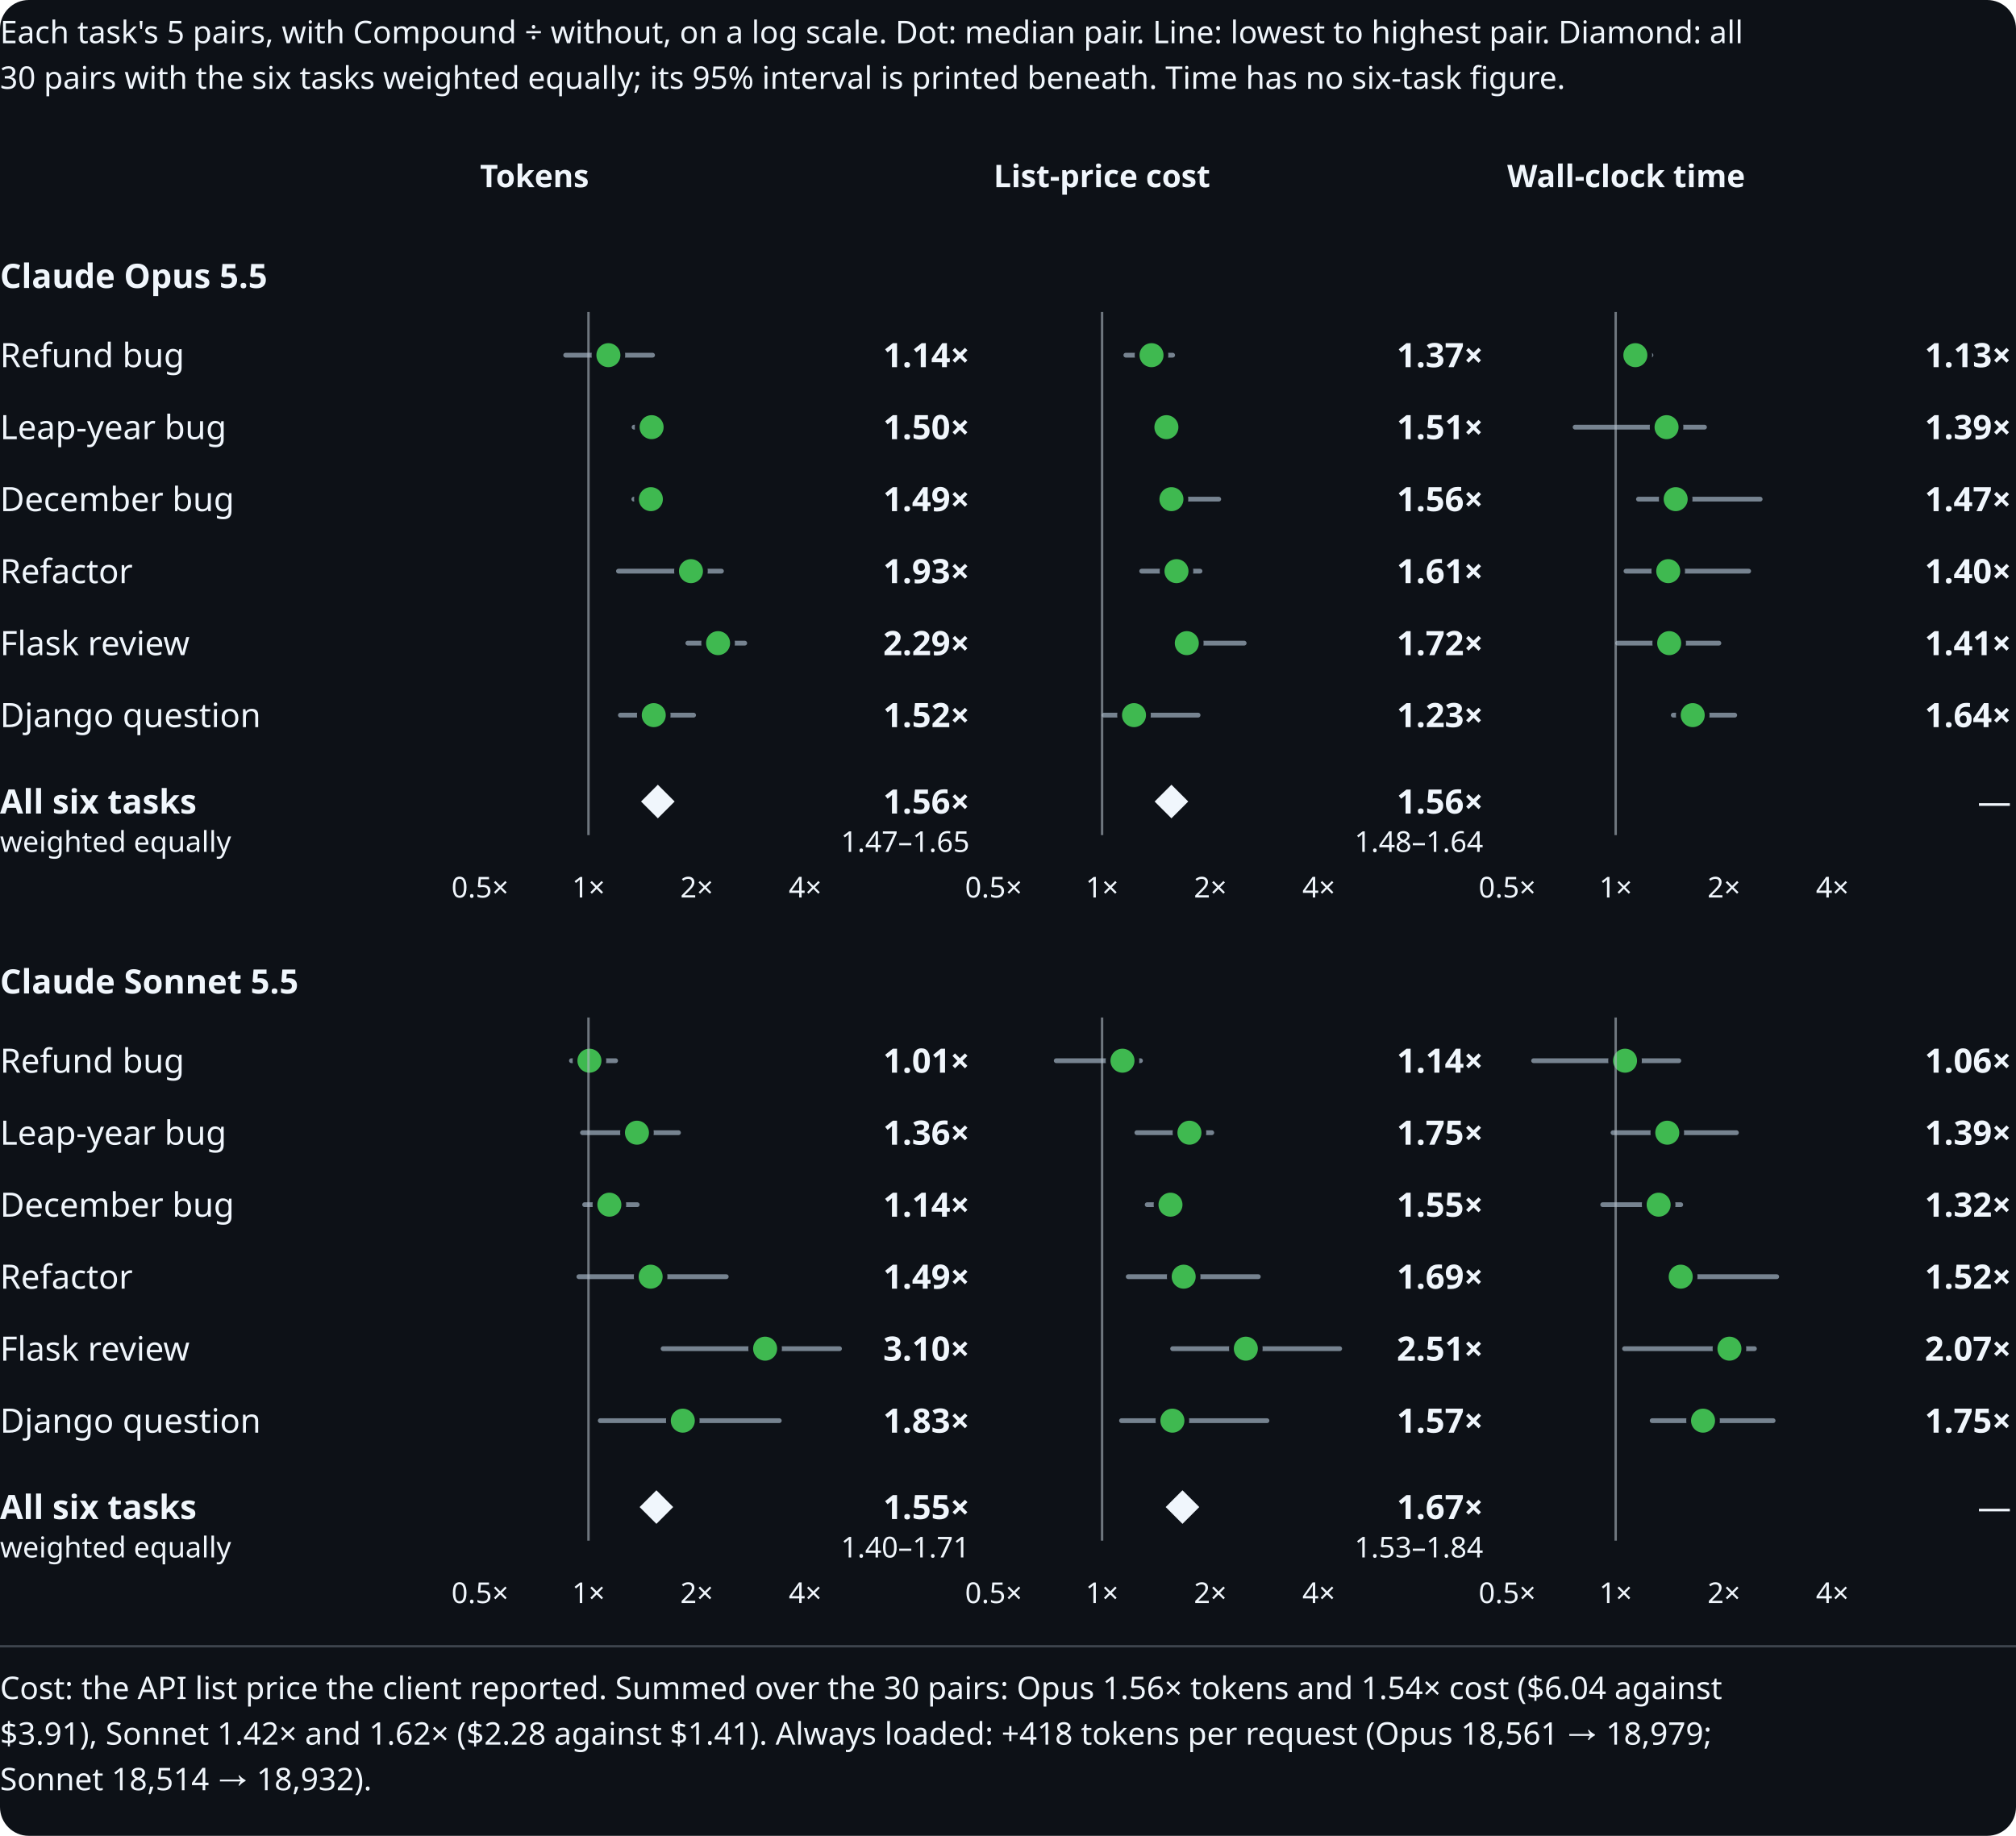
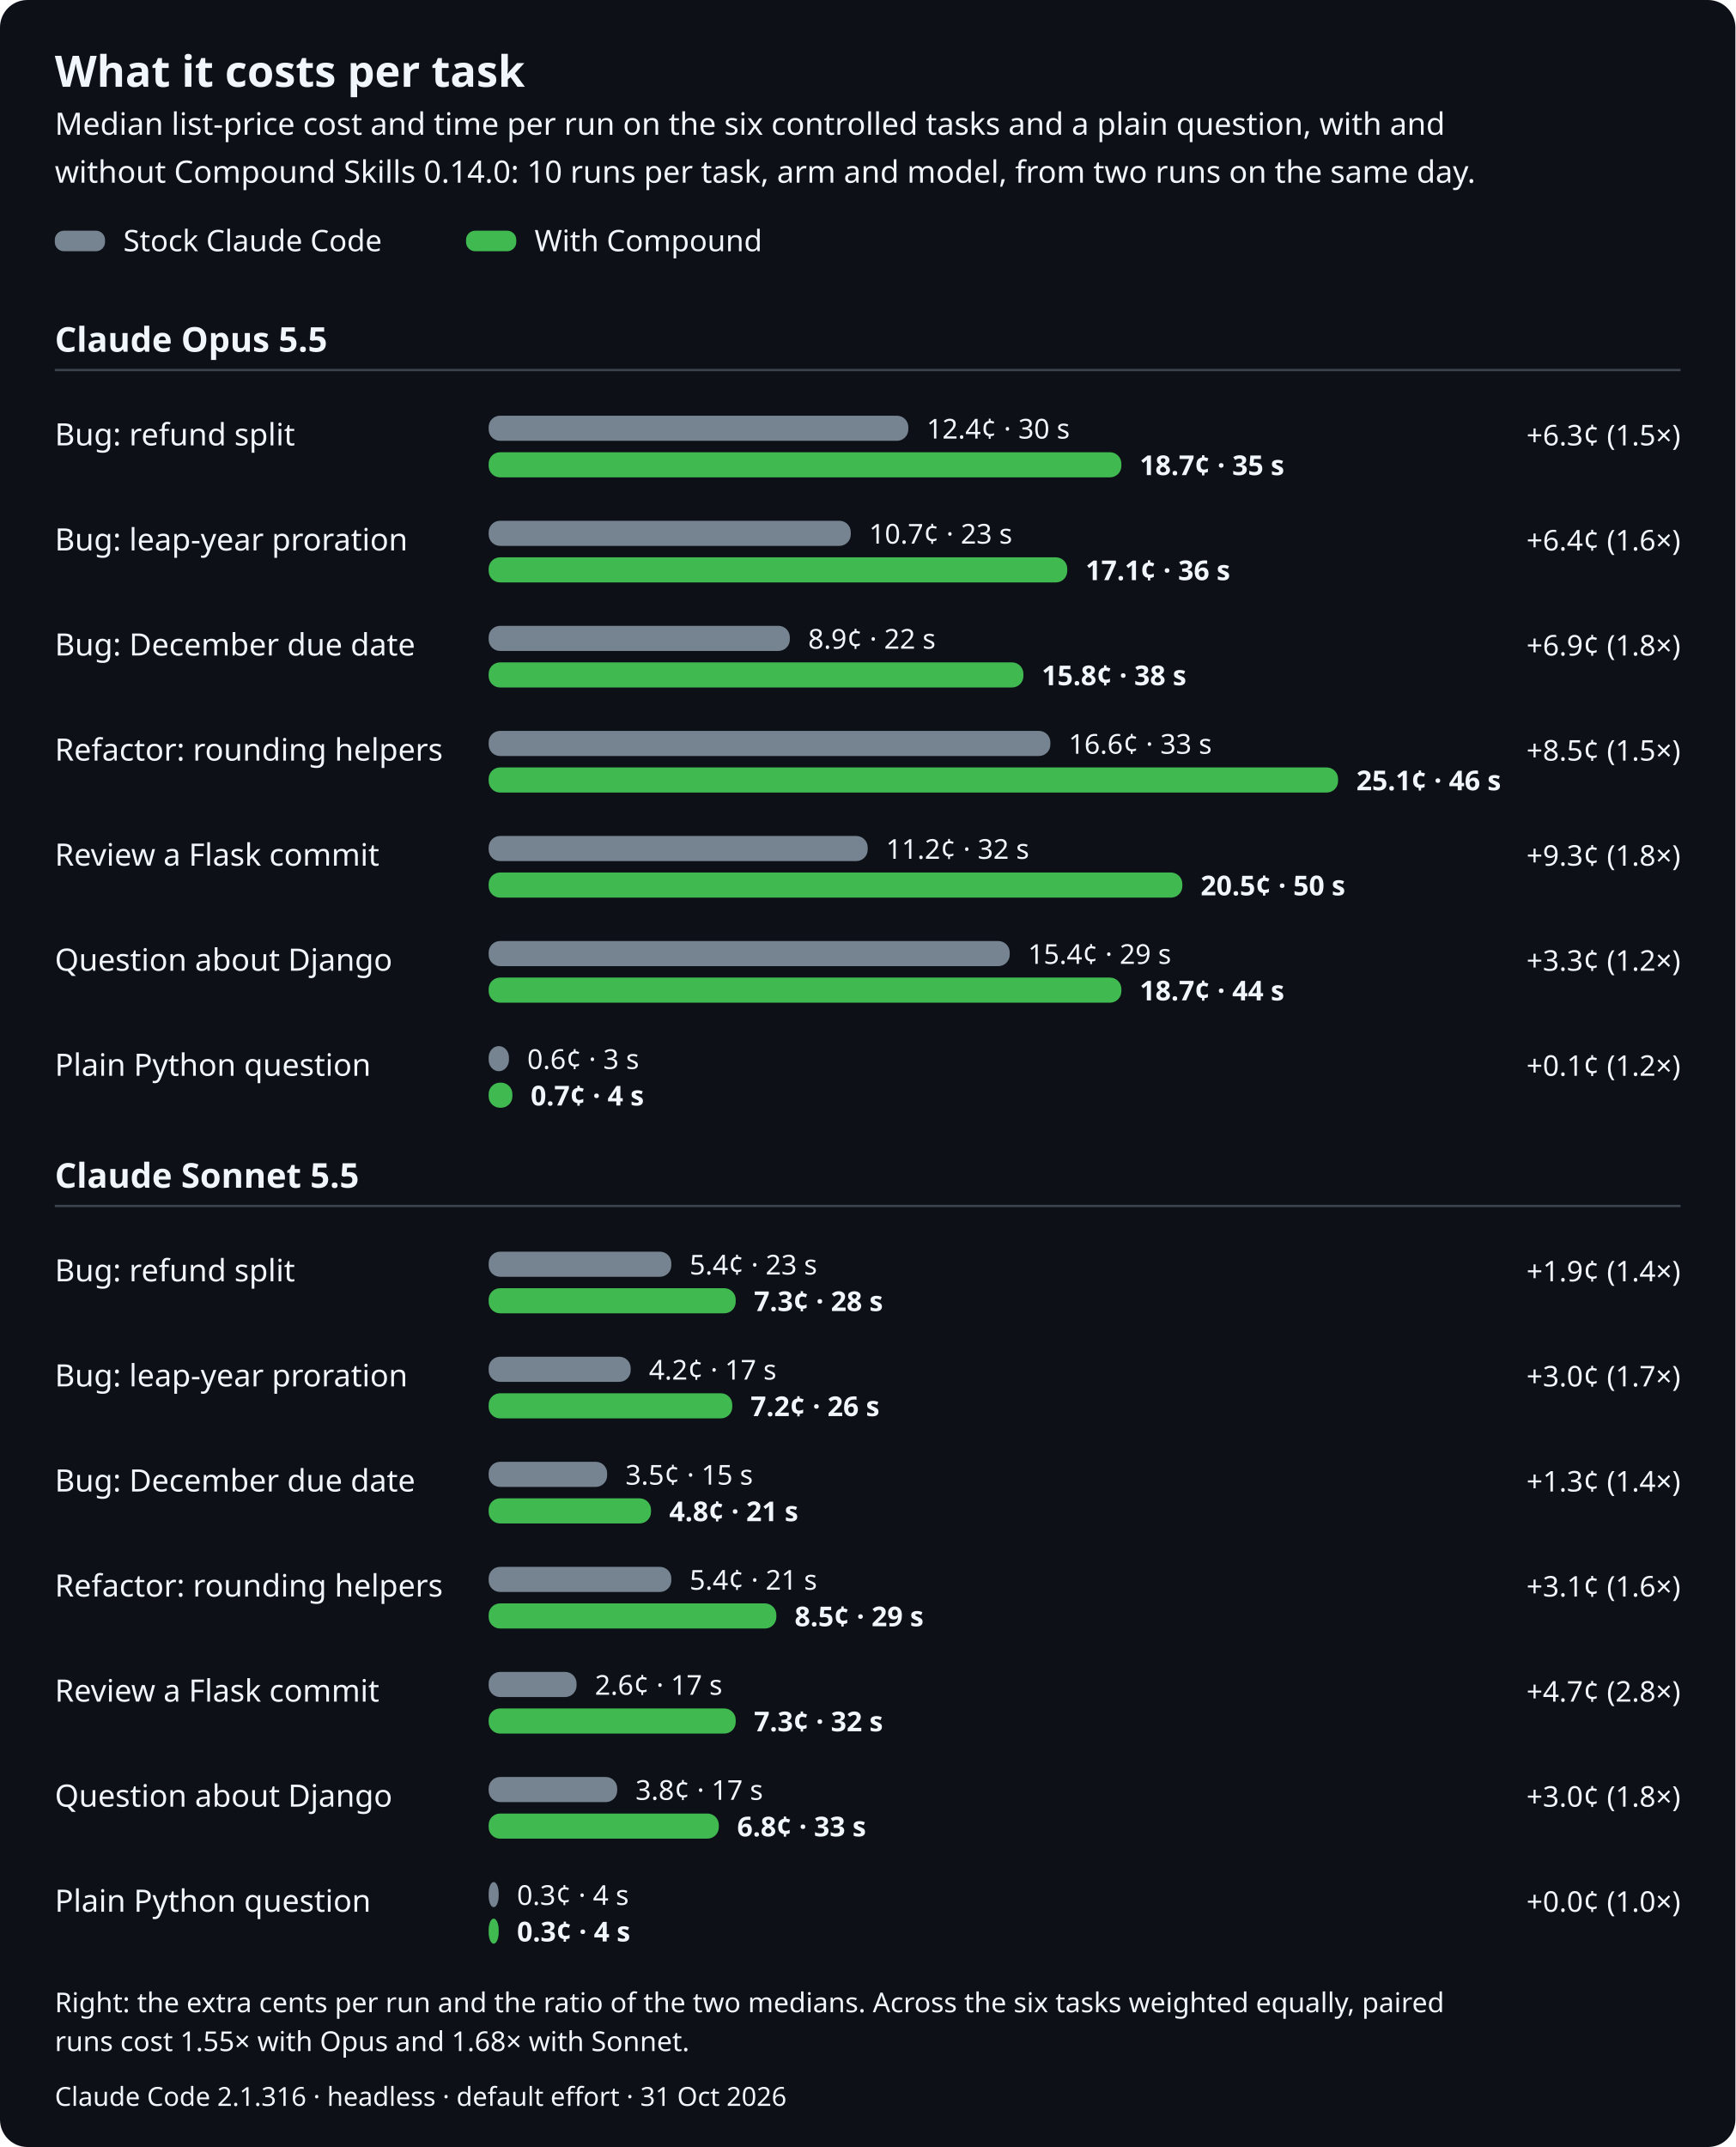
- <svg xmlns="http://www.w3.org/2000/svg" width="840" height="765" viewBox="0 0 840 765" role="img" aria-labelledby="title desc">
+ <svg xmlns="http://www.w3.org/2000/svg" width="760" height="940" viewBox="0 0 760 940" role="img" aria-labelledby="title desc">
  <style>text{font-family:-apple-system,BlinkMacSystemFont,'Segoe UI','Noto Sans',Helvetica,Arial,sans-serif;fill:#f0f6fc;font-variant-numeric:tabular-nums}.mono{font-family:ui-monospace,SFMono-Regular,'SF Mono',Menlo,Consolas,'Liberation Mono',monospace}</style>
-   <rect width="840" height="765" rx="12" fill="#0d1117" />
-   <text x="0.0" y="18.0" font-size="13" fill="#b1bac4">Each task's 5 pairs, with Compound ÷ without, on a log scale. Dot: median pair. Line: lowest to highest pair. Diamond: all</text>
-   <text x="0.0" y="37.0" font-size="13" fill="#b1bac4">30 pairs with the six tasks weighted equally; its 95% interval is printed beneath. Time has no six-task figure.</text>
-   <text x="200.0" y="78.0" font-size="13" font-weight="600">Tokens</text>
-   <text x="414.0" y="78.0" font-size="13" font-weight="600">List-price cost</text>
-   <text x="628.0" y="78.0" font-size="13" font-weight="600">Wall-clock time</text>
-   <text x="0.0" y="120.0" font-size="14" font-weight="600">Claude Opus 5.5</text>
-   <text x="0.0" y="153.0" font-size="14">Refund bug</text>
-   <line x1="235.7" y1="148.0" x2="271.9" y2="148.0" stroke="#768390" stroke-width="2" stroke-linecap="round" />
-   <circle cx="253.5" cy="148.0" r="6" fill="#3fb950" stroke="#0d1117" stroke-width="2" />
-   <text x="404.0" y="153.0" font-size="14" font-weight="600" text-anchor="end">1.14×</text>
-   <line x1="469.1" y1="148.0" x2="488.6" y2="148.0" stroke="#768390" stroke-width="2" stroke-linecap="round" />
-   <circle cx="479.8" cy="148.0" r="6" fill="#3fb950" stroke="#0d1117" stroke-width="2" />
-   <text x="618.0" y="153.0" font-size="14" font-weight="600" text-anchor="end">1.37×</text>
-   <line x1="676.6" y1="148.0" x2="687.9" y2="148.0" stroke="#768390" stroke-width="2" stroke-linecap="round" />
-   <circle cx="681.4" cy="148.0" r="6" fill="#3fb950" stroke="#0d1117" stroke-width="2" />
-   <text x="838.0" y="153.0" font-size="14" font-weight="600" text-anchor="end">1.13×</text>
-   <text x="0.0" y="183.0" font-size="14">Leap-year bug</text>
-   <line x1="264.2" y1="178.0" x2="273.8" y2="178.0" stroke="#768390" stroke-width="2" stroke-linecap="round" />
-   <circle cx="271.5" cy="178.0" r="6" fill="#3fb950" stroke="#0d1117" stroke-width="2" />
-   <text x="404.0" y="183.0" font-size="14" font-weight="600" text-anchor="end">1.50×</text>
-   <line x1="481.3" y1="178.0" x2="491.0" y2="178.0" stroke="#768390" stroke-width="2" stroke-linecap="round" />
-   <circle cx="486.0" cy="178.0" r="6" fill="#3fb950" stroke="#0d1117" stroke-width="2" />
-   <text x="618.0" y="183.0" font-size="14" font-weight="600" text-anchor="end">1.51×</text>
-   <line x1="656.3" y1="178.0" x2="710.2" y2="178.0" stroke="#768390" stroke-width="2" stroke-linecap="round" />
-   <circle cx="694.4" cy="178.0" r="6" fill="#3fb950" stroke="#0d1117" stroke-width="2" />
-   <text x="838.0" y="183.0" font-size="14" font-weight="600" text-anchor="end">1.39×</text>
-   <text x="0.0" y="213.0" font-size="14">December bug</text>
-   <line x1="264.1" y1="208.0" x2="274.5" y2="208.0" stroke="#768390" stroke-width="2" stroke-linecap="round" />
-   <circle cx="271.2" cy="208.0" r="6" fill="#3fb950" stroke="#0d1117" stroke-width="2" />
-   <text x="404.0" y="213.0" font-size="14" font-weight="600" text-anchor="end">1.49×</text>
-   <line x1="485.3" y1="208.0" x2="507.8" y2="208.0" stroke="#768390" stroke-width="2" stroke-linecap="round" />
-   <circle cx="488.1" cy="208.0" r="6" fill="#3fb950" stroke="#0d1117" stroke-width="2" />
-   <text x="618.0" y="213.0" font-size="14" font-weight="600" text-anchor="end">1.56×</text>
-   <line x1="682.7" y1="208.0" x2="733.4" y2="208.0" stroke="#768390" stroke-width="2" stroke-linecap="round" />
-   <circle cx="698.2" cy="208.0" r="6" fill="#3fb950" stroke="#0d1117" stroke-width="2" />
-   <text x="838.0" y="213.0" font-size="14" font-weight="600" text-anchor="end">1.47×</text>
-   <text x="0.0" y="243.0" font-size="14">Refactor</text>
-   <line x1="257.7" y1="238.0" x2="300.6" y2="238.0" stroke="#768390" stroke-width="2" stroke-linecap="round" />
-   <circle cx="287.9" cy="238.0" r="6" fill="#3fb950" stroke="#0d1117" stroke-width="2" />
-   <text x="404.0" y="243.0" font-size="14" font-weight="600" text-anchor="end">1.93×</text>
-   <line x1="475.7" y1="238.0" x2="500.0" y2="238.0" stroke="#768390" stroke-width="2" stroke-linecap="round" />
-   <circle cx="490.2" cy="238.0" r="6" fill="#3fb950" stroke="#0d1117" stroke-width="2" />
-   <text x="618.0" y="243.0" font-size="14" font-weight="600" text-anchor="end">1.61×</text>
-   <line x1="677.5" y1="238.0" x2="728.6" y2="238.0" stroke="#768390" stroke-width="2" stroke-linecap="round" />
-   <circle cx="695.1" cy="238.0" r="6" fill="#3fb950" stroke="#0d1117" stroke-width="2" />
-   <text x="838.0" y="243.0" font-size="14" font-weight="600" text-anchor="end">1.40×</text>
-   <text x="0.0" y="273.0" font-size="14">Flask review</text>
-   <line x1="286.6" y1="268.0" x2="310.3" y2="268.0" stroke="#768390" stroke-width="2" stroke-linecap="round" />
-   <circle cx="299.2" cy="268.0" r="6" fill="#3fb950" stroke="#0d1117" stroke-width="2" />
-   <text x="404.0" y="273.0" font-size="14" font-weight="600" text-anchor="end">2.29×</text>
-   <line x1="493.6" y1="268.0" x2="518.4" y2="268.0" stroke="#768390" stroke-width="2" stroke-linecap="round" />
-   <circle cx="494.5" cy="268.0" r="6" fill="#3fb950" stroke="#0d1117" stroke-width="2" />
-   <text x="618.0" y="273.0" font-size="14" font-weight="600" text-anchor="end">1.72×</text>
-   <line x1="674.0" y1="268.0" x2="716.2" y2="268.0" stroke="#768390" stroke-width="2" stroke-linecap="round" />
-   <circle cx="695.5" cy="268.0" r="6" fill="#3fb950" stroke="#0d1117" stroke-width="2" />
-   <text x="838.0" y="273.0" font-size="14" font-weight="600" text-anchor="end">1.41×</text>
-   <text x="0.0" y="303.0" font-size="14">Django question</text>
-   <line x1="258.5" y1="298.0" x2="289.0" y2="298.0" stroke="#768390" stroke-width="2" stroke-linecap="round" />
-   <circle cx="272.4" cy="298.0" r="6" fill="#3fb950" stroke="#0d1117" stroke-width="2" />
-   <text x="404.0" y="303.0" font-size="14" font-weight="600" text-anchor="end">1.52×</text>
-   <line x1="460.0" y1="298.0" x2="499.2" y2="298.0" stroke="#768390" stroke-width="2" stroke-linecap="round" />
-   <circle cx="472.5" cy="298.0" r="6" fill="#3fb950" stroke="#0d1117" stroke-width="2" />
-   <text x="618.0" y="303.0" font-size="14" font-weight="600" text-anchor="end">1.23×</text>
-   <line x1="697.2" y1="298.0" x2="722.8" y2="298.0" stroke="#768390" stroke-width="2" stroke-linecap="round" />
-   <circle cx="705.3" cy="298.0" r="6" fill="#3fb950" stroke="#0d1117" stroke-width="2" />
-   <text x="838.0" y="303.0" font-size="14" font-weight="600" text-anchor="end">1.64×</text>
-   <text x="0.0" y="339.0" font-size="14" font-weight="600">All six tasks</text>
-   <text x="0.0" y="355.0" font-size="12" fill="#b1bac4">weighted equally</text>
-   <path d="M274.1,327.0 L281.1,334.0 L274.1,341.0 L267.1,334.0 Z" fill="#f0f6fc" />
-   <text x="404.0" y="339.0" font-size="14" font-weight="600" text-anchor="end">1.56×</text>
-   <text x="404.0" y="355.0" font-size="12" text-anchor="end" fill="#b1bac4">1.47–1.65</text>
-   <path d="M488.1,327.0 L495.1,334.0 L488.1,341.0 L481.1,334.0 Z" fill="#f0f6fc" />
-   <text x="618.0" y="339.0" font-size="14" font-weight="600" text-anchor="end">1.56×</text>
-   <text x="618.0" y="355.0" font-size="12" text-anchor="end" fill="#b1bac4">1.48–1.64</text>
-   <text x="838.0" y="339.0" font-size="14" text-anchor="end" fill="#b1bac4">—</text>
-   <line x1="245.2" y1="130.0" x2="245.2" y2="348.0" stroke="#b1bac4" stroke-width="1" stroke-opacity="0.6" />
-   <text x="200.0" y="374.0" font-size="12" text-anchor="middle" fill="#b1bac4">0.5×</text>
-   <text x="245.2" y="374.0" font-size="12" text-anchor="middle" fill="#b1bac4">1×</text>
-   <text x="290.3" y="374.0" font-size="12" text-anchor="middle" fill="#b1bac4">2×</text>
-   <text x="335.5" y="374.0" font-size="12" text-anchor="middle" fill="#b1bac4">4×</text>
-   <line x1="459.2" y1="130.0" x2="459.2" y2="348.0" stroke="#b1bac4" stroke-width="1" stroke-opacity="0.6" />
-   <text x="414.0" y="374.0" font-size="12" text-anchor="middle" fill="#b1bac4">0.5×</text>
-   <text x="459.2" y="374.0" font-size="12" text-anchor="middle" fill="#b1bac4">1×</text>
-   <text x="504.3" y="374.0" font-size="12" text-anchor="middle" fill="#b1bac4">2×</text>
-   <text x="549.5" y="374.0" font-size="12" text-anchor="middle" fill="#b1bac4">4×</text>
-   <line x1="673.2" y1="130.0" x2="673.2" y2="348.0" stroke="#b1bac4" stroke-width="1" stroke-opacity="0.6" />
-   <text x="628.0" y="374.0" font-size="12" text-anchor="middle" fill="#b1bac4">0.5×</text>
-   <text x="673.2" y="374.0" font-size="12" text-anchor="middle" fill="#b1bac4">1×</text>
-   <text x="718.3" y="374.0" font-size="12" text-anchor="middle" fill="#b1bac4">2×</text>
-   <text x="763.5" y="374.0" font-size="12" text-anchor="middle" fill="#b1bac4">4×</text>
-   <text x="0.0" y="414.0" font-size="14" font-weight="600">Claude Sonnet 5.5</text>
-   <text x="0.0" y="447.0" font-size="14">Refund bug</text>
-   <line x1="238.1" y1="442.0" x2="256.5" y2="442.0" stroke="#768390" stroke-width="2" stroke-linecap="round" />
-   <circle cx="245.6" cy="442.0" r="6" fill="#3fb950" stroke="#0d1117" stroke-width="2" />
-   <text x="404.0" y="447.0" font-size="14" font-weight="600" text-anchor="end">1.01×</text>
-   <line x1="440.1" y1="442.0" x2="475.2" y2="442.0" stroke="#768390" stroke-width="2" stroke-linecap="round" />
-   <circle cx="467.7" cy="442.0" r="6" fill="#3fb950" stroke="#0d1117" stroke-width="2" />
-   <text x="618.0" y="447.0" font-size="14" font-weight="600" text-anchor="end">1.14×</text>
-   <line x1="639.0" y1="442.0" x2="699.5" y2="442.0" stroke="#768390" stroke-width="2" stroke-linecap="round" />
-   <circle cx="677.1" cy="442.0" r="6" fill="#3fb950" stroke="#0d1117" stroke-width="2" />
-   <text x="838.0" y="447.0" font-size="14" font-weight="600" text-anchor="end">1.06×</text>
-   <text x="0.0" y="477.0" font-size="14">Leap-year bug</text>
-   <line x1="242.7" y1="472.0" x2="282.7" y2="472.0" stroke="#768390" stroke-width="2" stroke-linecap="round" />
-   <circle cx="265.4" cy="472.0" r="6" fill="#3fb950" stroke="#0d1117" stroke-width="2" />
-   <text x="404.0" y="477.0" font-size="14" font-weight="600" text-anchor="end">1.36×</text>
-   <line x1="473.7" y1="472.0" x2="504.9" y2="472.0" stroke="#768390" stroke-width="2" stroke-linecap="round" />
-   <circle cx="495.6" cy="472.0" r="6" fill="#3fb950" stroke="#0d1117" stroke-width="2" />
-   <text x="618.0" y="477.0" font-size="14" font-weight="600" text-anchor="end">1.75×</text>
-   <line x1="672.1" y1="472.0" x2="723.5" y2="472.0" stroke="#768390" stroke-width="2" stroke-linecap="round" />
-   <circle cx="694.7" cy="472.0" r="6" fill="#3fb950" stroke="#0d1117" stroke-width="2" />
-   <text x="838.0" y="477.0" font-size="14" font-weight="600" text-anchor="end">1.39×</text>
-   <text x="0.0" y="507.0" font-size="14">December bug</text>
-   <line x1="243.6" y1="502.0" x2="265.5" y2="502.0" stroke="#768390" stroke-width="2" stroke-linecap="round" />
-   <circle cx="253.9" cy="502.0" r="6" fill="#3fb950" stroke="#0d1117" stroke-width="2" />
-   <text x="404.0" y="507.0" font-size="14" font-weight="600" text-anchor="end">1.14×</text>
-   <line x1="478.0" y1="502.0" x2="493.4" y2="502.0" stroke="#768390" stroke-width="2" stroke-linecap="round" />
-   <circle cx="487.7" cy="502.0" r="6" fill="#3fb950" stroke="#0d1117" stroke-width="2" />
-   <text x="618.0" y="507.0" font-size="14" font-weight="600" text-anchor="end">1.55×</text>
-   <line x1="667.8" y1="502.0" x2="700.3" y2="502.0" stroke="#768390" stroke-width="2" stroke-linecap="round" />
-   <circle cx="691.1" cy="502.0" r="6" fill="#3fb950" stroke="#0d1117" stroke-width="2" />
-   <text x="838.0" y="507.0" font-size="14" font-weight="600" text-anchor="end">1.32×</text>
-   <text x="0.0" y="537.0" font-size="14">Refactor</text>
-   <line x1="241.2" y1="532.0" x2="302.6" y2="532.0" stroke="#768390" stroke-width="2" stroke-linecap="round" />
-   <circle cx="271.1" cy="532.0" r="6" fill="#3fb950" stroke="#0d1117" stroke-width="2" />
-   <text x="404.0" y="537.0" font-size="14" font-weight="600" text-anchor="end">1.49×</text>
-   <line x1="470.1" y1="532.0" x2="524.3" y2="532.0" stroke="#768390" stroke-width="2" stroke-linecap="round" />
-   <circle cx="493.2" cy="532.0" r="6" fill="#3fb950" stroke="#0d1117" stroke-width="2" />
-   <text x="618.0" y="537.0" font-size="14" font-weight="600" text-anchor="end">1.69×</text>
-   <line x1="695.2" y1="532.0" x2="740.3" y2="532.0" stroke="#768390" stroke-width="2" stroke-linecap="round" />
-   <circle cx="700.3" cy="532.0" r="6" fill="#3fb950" stroke="#0d1117" stroke-width="2" />
-   <text x="838.0" y="537.0" font-size="14" font-weight="600" text-anchor="end">1.52×</text>
-   <text x="0.0" y="567.0" font-size="14">Flask review</text>
-   <line x1="276.3" y1="562.0" x2="349.8" y2="562.0" stroke="#768390" stroke-width="2" stroke-linecap="round" />
-   <circle cx="318.8" cy="562.0" r="6" fill="#3fb950" stroke="#0d1117" stroke-width="2" />
-   <text x="404.0" y="567.0" font-size="14" font-weight="600" text-anchor="end">3.10×</text>
-   <line x1="488.6" y1="562.0" x2="558.2" y2="562.0" stroke="#768390" stroke-width="2" stroke-linecap="round" />
-   <circle cx="519.1" cy="562.0" r="6" fill="#3fb950" stroke="#0d1117" stroke-width="2" />
-   <text x="618.0" y="567.0" font-size="14" font-weight="600" text-anchor="end">2.51×</text>
-   <line x1="676.9" y1="562.0" x2="731.0" y2="562.0" stroke="#768390" stroke-width="2" stroke-linecap="round" />
-   <circle cx="720.6" cy="562.0" r="6" fill="#3fb950" stroke="#0d1117" stroke-width="2" />
-   <text x="838.0" y="567.0" font-size="14" font-weight="600" text-anchor="end">2.07×</text>
-   <text x="0.0" y="597.0" font-size="14">Django question</text>
-   <line x1="250.1" y1="592.0" x2="324.7" y2="592.0" stroke="#768390" stroke-width="2" stroke-linecap="round" />
-   <circle cx="284.5" cy="592.0" r="6" fill="#3fb950" stroke="#0d1117" stroke-width="2" />
-   <text x="404.0" y="597.0" font-size="14" font-weight="600" text-anchor="end">1.83×</text>
-   <line x1="467.3" y1="592.0" x2="527.9" y2="592.0" stroke="#768390" stroke-width="2" stroke-linecap="round" />
-   <circle cx="488.5" cy="592.0" r="6" fill="#3fb950" stroke="#0d1117" stroke-width="2" />
-   <text x="618.0" y="597.0" font-size="14" font-weight="600" text-anchor="end">1.57×</text>
-   <line x1="688.4" y1="592.0" x2="738.8" y2="592.0" stroke="#768390" stroke-width="2" stroke-linecap="round" />
-   <circle cx="709.6" cy="592.0" r="6" fill="#3fb950" stroke="#0d1117" stroke-width="2" />
-   <text x="838.0" y="597.0" font-size="14" font-weight="600" text-anchor="end">1.75×</text>
-   <text x="0.0" y="633.0" font-size="14" font-weight="600">All six tasks</text>
-   <text x="0.0" y="649.0" font-size="12" fill="#b1bac4">weighted equally</text>
-   <path d="M273.5,621.0 L280.5,628.0 L273.5,635.0 L266.5,628.0 Z" fill="#f0f6fc" />
-   <text x="404.0" y="633.0" font-size="14" font-weight="600" text-anchor="end">1.55×</text>
-   <text x="404.0" y="649.0" font-size="12" text-anchor="end" fill="#b1bac4">1.40–1.71</text>
-   <path d="M492.7,621.0 L499.7,628.0 L492.7,635.0 L485.7,628.0 Z" fill="#f0f6fc" />
-   <text x="618.0" y="633.0" font-size="14" font-weight="600" text-anchor="end">1.67×</text>
-   <text x="618.0" y="649.0" font-size="12" text-anchor="end" fill="#b1bac4">1.53–1.84</text>
-   <text x="838.0" y="633.0" font-size="14" text-anchor="end" fill="#b1bac4">—</text>
-   <line x1="245.2" y1="424.0" x2="245.2" y2="642.0" stroke="#b1bac4" stroke-width="1" stroke-opacity="0.6" />
-   <text x="200.0" y="668.0" font-size="12" text-anchor="middle" fill="#b1bac4">0.5×</text>
-   <text x="245.2" y="668.0" font-size="12" text-anchor="middle" fill="#b1bac4">1×</text>
-   <text x="290.3" y="668.0" font-size="12" text-anchor="middle" fill="#b1bac4">2×</text>
-   <text x="335.5" y="668.0" font-size="12" text-anchor="middle" fill="#b1bac4">4×</text>
-   <line x1="459.2" y1="424.0" x2="459.2" y2="642.0" stroke="#b1bac4" stroke-width="1" stroke-opacity="0.6" />
-   <text x="414.0" y="668.0" font-size="12" text-anchor="middle" fill="#b1bac4">0.5×</text>
-   <text x="459.2" y="668.0" font-size="12" text-anchor="middle" fill="#b1bac4">1×</text>
-   <text x="504.3" y="668.0" font-size="12" text-anchor="middle" fill="#b1bac4">2×</text>
-   <text x="549.5" y="668.0" font-size="12" text-anchor="middle" fill="#b1bac4">4×</text>
-   <line x1="673.2" y1="424.0" x2="673.2" y2="642.0" stroke="#b1bac4" stroke-width="1" stroke-opacity="0.6" />
-   <text x="628.0" y="668.0" font-size="12" text-anchor="middle" fill="#b1bac4">0.5×</text>
-   <text x="673.2" y="668.0" font-size="12" text-anchor="middle" fill="#b1bac4">1×</text>
-   <text x="718.3" y="668.0" font-size="12" text-anchor="middle" fill="#b1bac4">2×</text>
-   <text x="763.5" y="668.0" font-size="12" text-anchor="middle" fill="#b1bac4">4×</text>
-   <line x1="0.0" y1="686.0" x2="840.0" y2="686.0" stroke="#3d444d" stroke-width="1" />
-   <text x="0.0" y="708.0" font-size="13" fill="#b1bac4">Cost: the API list price the client reported. Summed over the 30 pairs: Opus 1.56× tokens and 1.54× cost ($6.04 against</text>
-   <text x="0.0" y="727.0" font-size="13" fill="#b1bac4">$3.91), Sonnet 1.42× and 1.62× ($2.28 against $1.41). Always loaded: +418 tokens per request (Opus 18,561 → 18,979;</text>
-   <text x="0.0" y="746.0" font-size="13" fill="#b1bac4">Sonnet 18,514 → 18,932).</text>
+   <rect width="760" height="940" rx="12" fill="#0d1117" />
+   <text x="24.0" y="38.0" font-size="19" font-weight="600">What it costs per task</text>
+   <text x="24.0" y="59.0" font-size="13.5" fill="#b1bac4">Median list-price cost and time per run on the six controlled tasks and a plain question, with and</text>
+   <text x="24.0" y="80.0" font-size="13.5" fill="#b1bac4">without Compound Skills 0.14.0: 10 runs per task, arm and model, from two runs on the same day.</text>
+   <rect x="24.0" y="101.0" width="22.0" height="9.0" rx="4" fill="#768390" />
+   <text x="54.0" y="110.0" font-size="13" fill="#b1bac4">Stock Claude Code</text>
+   <rect x="204.1" y="101.0" width="22.0" height="9.0" rx="4" fill="#3fb950" />
+   <text x="234.1" y="110.0" font-size="13" fill="#b1bac4">With Compound</text>
+   <text x="24.0" y="154.0" font-size="15" font-weight="600">Claude Opus 5.5</text>
+   <line x1="24.0" y1="162.0" x2="736.0" y2="162.0" stroke="#3d444d" stroke-width="1" />
+   <text x="24.0" y="195.0" font-size="13.5">Bug: refund split</text>
+   <rect x="214.0" y="182.0" width="183.8" height="11.0" rx="5" fill="#768390" />
+   <text x="405.8" y="192.0" font-size="12" fill="#b1bac4">12.4¢ · 30 s</text>
+   <rect x="214.0" y="198.0" width="277.1" height="11.0" rx="5" fill="#3fb950" />
+   <text x="499.1" y="208.0" font-size="12" font-weight="600" fill="#3fb950">18.7¢ · 35 s</text>
+   <text x="736.0" y="195.0" font-size="12.5" text-anchor="end" fill="#b1bac4">+6.3¢ (1.5×)</text>
+   <text x="24.0" y="241.0" font-size="13.5">Bug: leap-year proration</text>
+   <rect x="214.0" y="228.0" width="158.6" height="11.0" rx="5" fill="#768390" />
+   <text x="380.6" y="238.0" font-size="12" fill="#b1bac4">10.7¢ · 23 s</text>
+   <rect x="214.0" y="244.0" width="253.4" height="11.0" rx="5" fill="#3fb950" />
+   <text x="475.4" y="254.0" font-size="12" font-weight="600" fill="#3fb950">17.1¢ · 36 s</text>
+   <text x="736.0" y="241.0" font-size="12.5" text-anchor="end" fill="#b1bac4">+6.4¢ (1.6×)</text>
+   <text x="24.0" y="287.0" font-size="13.5">Bug: December due date</text>
+   <rect x="214.0" y="274.0" width="131.9" height="11.0" rx="5" fill="#768390" />
+   <text x="353.9" y="284.0" font-size="12" fill="#b1bac4">8.9¢ · 22 s</text>
+   <rect x="214.0" y="290.0" width="234.2" height="11.0" rx="5" fill="#3fb950" />
+   <text x="456.2" y="300.0" font-size="12" font-weight="600" fill="#3fb950">15.8¢ · 38 s</text>
+   <text x="736.0" y="287.0" font-size="12.5" text-anchor="end" fill="#b1bac4">+6.9¢ (1.8×)</text>
+   <text x="24.0" y="333.0" font-size="13.5">Refactor: rounding helpers</text>
+   <rect x="214.0" y="320.0" width="246.0" height="11.0" rx="5" fill="#768390" />
+   <text x="468.0" y="330.0" font-size="12" fill="#b1bac4">16.6¢ · 33 s</text>
+   <rect x="214.0" y="336.0" width="372.0" height="11.0" rx="5" fill="#3fb950" />
+   <text x="594.0" y="346.0" font-size="12" font-weight="600" fill="#3fb950">25.1¢ · 46 s</text>
+   <text x="736.0" y="333.0" font-size="12.5" text-anchor="end" fill="#b1bac4">+8.5¢ (1.5×)</text>
+   <text x="24.0" y="379.0" font-size="13.5">Review a Flask commit</text>
+   <rect x="214.0" y="366.0" width="166.0" height="11.0" rx="5" fill="#768390" />
+   <text x="388.0" y="376.0" font-size="12" fill="#b1bac4">11.2¢ · 32 s</text>
+   <rect x="214.0" y="382.0" width="303.8" height="11.0" rx="5" fill="#3fb950" />
+   <text x="525.8" y="392.0" font-size="12" font-weight="600" fill="#3fb950">20.5¢ · 50 s</text>
+   <text x="736.0" y="379.0" font-size="12.5" text-anchor="end" fill="#b1bac4">+9.3¢ (1.8×)</text>
+   <text x="24.0" y="425.0" font-size="13.5">Question about Django</text>
+   <rect x="214.0" y="412.0" width="228.2" height="11.0" rx="5" fill="#768390" />
+   <text x="450.2" y="422.0" font-size="12" fill="#b1bac4">15.4¢ · 29 s</text>
+   <rect x="214.0" y="428.0" width="277.1" height="11.0" rx="5" fill="#3fb950" />
+   <text x="499.1" y="438.0" font-size="12" font-weight="600" fill="#3fb950">18.7¢ · 44 s</text>
+   <text x="736.0" y="425.0" font-size="12.5" text-anchor="end" fill="#b1bac4">+3.3¢ (1.2×)</text>
+   <text x="24.0" y="471.0" font-size="13.5">Plain Python question</text>
+   <rect x="214.0" y="458.0" width="8.9" height="11.0" rx="5" fill="#768390" />
+   <text x="230.9" y="468.0" font-size="12" fill="#b1bac4">0.6¢ · 3 s</text>
+   <rect x="214.0" y="474.0" width="10.4" height="11.0" rx="5" fill="#3fb950" />
+   <text x="232.4" y="484.0" font-size="12" font-weight="600" fill="#3fb950">0.7¢ · 4 s</text>
+   <text x="736.0" y="471.0" font-size="12.5" text-anchor="end" fill="#b1bac4">+0.1¢ (1.2×)</text>
+   <text x="24.0" y="520.0" font-size="15" font-weight="600">Claude Sonnet 5.5</text>
+   <line x1="24.0" y1="528.0" x2="736.0" y2="528.0" stroke="#3d444d" stroke-width="1" />
+   <text x="24.0" y="561.0" font-size="13.5">Bug: refund split</text>
+   <rect x="214.0" y="548.0" width="80.0" height="11.0" rx="5" fill="#768390" />
+   <text x="302.0" y="558.0" font-size="12" fill="#b1bac4">5.4¢ · 23 s</text>
+   <rect x="214.0" y="564.0" width="108.2" height="11.0" rx="5" fill="#3fb950" />
+   <text x="330.2" y="574.0" font-size="12" font-weight="600" fill="#3fb950">7.3¢ · 28 s</text>
+   <text x="736.0" y="561.0" font-size="12.5" text-anchor="end" fill="#b1bac4">+1.9¢ (1.4×)</text>
+   <text x="24.0" y="607.0" font-size="13.5">Bug: leap-year proration</text>
+   <rect x="214.0" y="594.0" width="62.2" height="11.0" rx="5" fill="#768390" />
+   <text x="284.2" y="604.0" font-size="12" fill="#b1bac4">4.2¢ · 17 s</text>
+   <rect x="214.0" y="610.0" width="106.7" height="11.0" rx="5" fill="#3fb950" />
+   <text x="328.7" y="620.0" font-size="12" font-weight="600" fill="#3fb950">7.2¢ · 26 s</text>
+   <text x="736.0" y="607.0" font-size="12.5" text-anchor="end" fill="#b1bac4">+3.0¢ (1.7×)</text>
+   <text x="24.0" y="653.0" font-size="13.5">Bug: December due date</text>
+   <rect x="214.0" y="640.0" width="51.9" height="11.0" rx="5" fill="#768390" />
+   <text x="273.9" y="650.0" font-size="12" fill="#b1bac4">3.5¢ · 15 s</text>
+   <rect x="214.0" y="656.0" width="71.1" height="11.0" rx="5" fill="#3fb950" />
+   <text x="293.1" y="666.0" font-size="12" font-weight="600" fill="#3fb950">4.8¢ · 21 s</text>
+   <text x="736.0" y="653.0" font-size="12.5" text-anchor="end" fill="#b1bac4">+1.3¢ (1.4×)</text>
+   <text x="24.0" y="699.0" font-size="13.5">Refactor: rounding helpers</text>
+   <rect x="214.0" y="686.0" width="80.0" height="11.0" rx="5" fill="#768390" />
+   <text x="302.0" y="696.0" font-size="12" fill="#b1bac4">5.4¢ · 21 s</text>
+   <rect x="214.0" y="702.0" width="126.0" height="11.0" rx="5" fill="#3fb950" />
+   <text x="348.0" y="712.0" font-size="12" font-weight="600" fill="#3fb950">8.5¢ · 29 s</text>
+   <text x="736.0" y="699.0" font-size="12.5" text-anchor="end" fill="#b1bac4">+3.1¢ (1.6×)</text>
+   <text x="24.0" y="745.0" font-size="13.5">Review a Flask commit</text>
+   <rect x="214.0" y="732.0" width="38.5" height="11.0" rx="5" fill="#768390" />
+   <text x="260.5" y="742.0" font-size="12" fill="#b1bac4">2.6¢ · 17 s</text>
+   <rect x="214.0" y="748.0" width="108.2" height="11.0" rx="5" fill="#3fb950" />
+   <text x="330.2" y="758.0" font-size="12" font-weight="600" fill="#3fb950">7.3¢ · 32 s</text>
+   <text x="736.0" y="745.0" font-size="12.5" text-anchor="end" fill="#b1bac4">+4.7¢ (2.8×)</text>
+   <text x="24.0" y="791.0" font-size="13.5">Question about Django</text>
+   <rect x="214.0" y="778.0" width="56.3" height="11.0" rx="5" fill="#768390" />
+   <text x="278.3" y="788.0" font-size="12" fill="#b1bac4">3.8¢ · 17 s</text>
+   <rect x="214.0" y="794.0" width="100.8" height="11.0" rx="5" fill="#3fb950" />
+   <text x="322.8" y="804.0" font-size="12" font-weight="600" fill="#3fb950">6.8¢ · 33 s</text>
+   <text x="736.0" y="791.0" font-size="12.5" text-anchor="end" fill="#b1bac4">+3.0¢ (1.8×)</text>
+   <text x="24.0" y="837.0" font-size="13.5">Plain Python question</text>
+   <rect x="214.0" y="824.0" width="4.4" height="11.0" rx="5" fill="#768390" />
+   <text x="226.4" y="834.0" font-size="12" fill="#b1bac4">0.3¢ · 4 s</text>
+   <rect x="214.0" y="840.0" width="4.4" height="11.0" rx="5" fill="#3fb950" />
+   <text x="226.4" y="850.0" font-size="12" font-weight="600" fill="#3fb950">0.3¢ · 4 s</text>
+   <text x="736.0" y="837.0" font-size="12.5" text-anchor="end" fill="#b1bac4">+0.0¢ (1.0×)</text>
+   <text x="24.0" y="881.0" font-size="12" fill="#b1bac4">Right: the extra cents per run and the ratio of the two medians. Across the six tasks weighted equally, paired</text>
+   <text x="24.0" y="898.0" font-size="12" fill="#b1bac4">runs cost 1.55× with Opus and 1.68× with Sonnet.</text>
+   <text x="24.0" y="922.0" font-size="11.5" fill="#b1bac4">Claude Code 2.1.316 · headless · default effort · 31 Oct 2026</text>
</svg>
